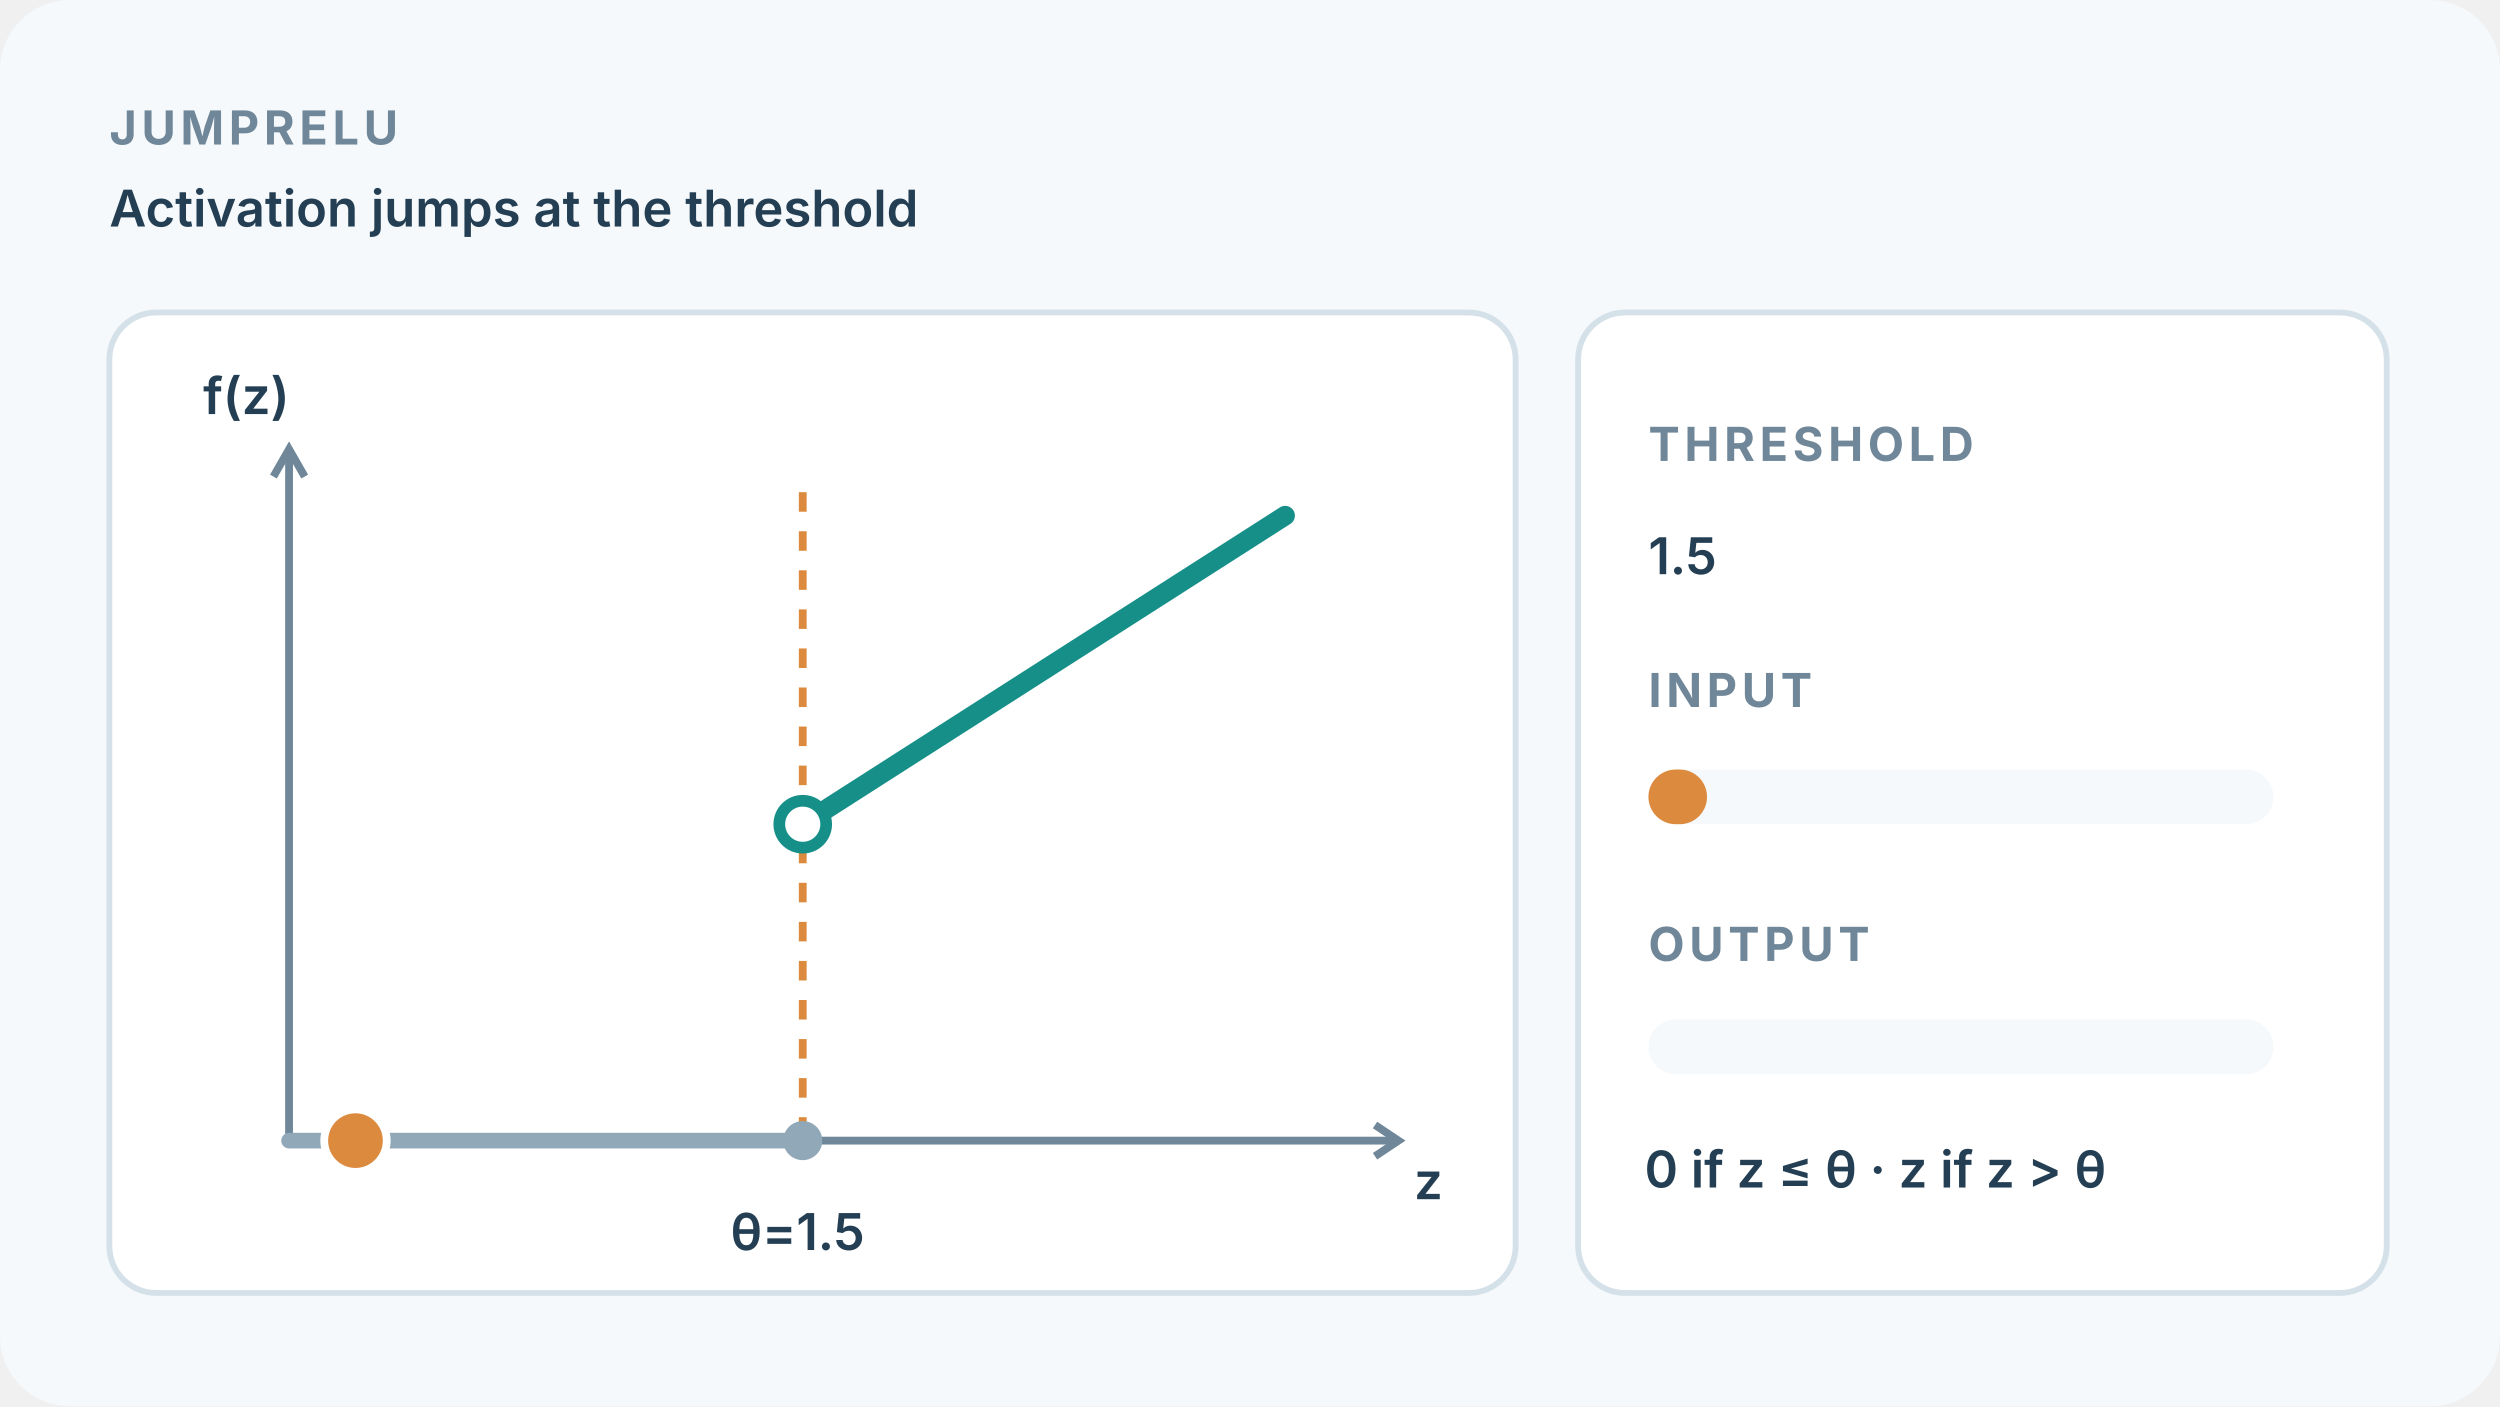
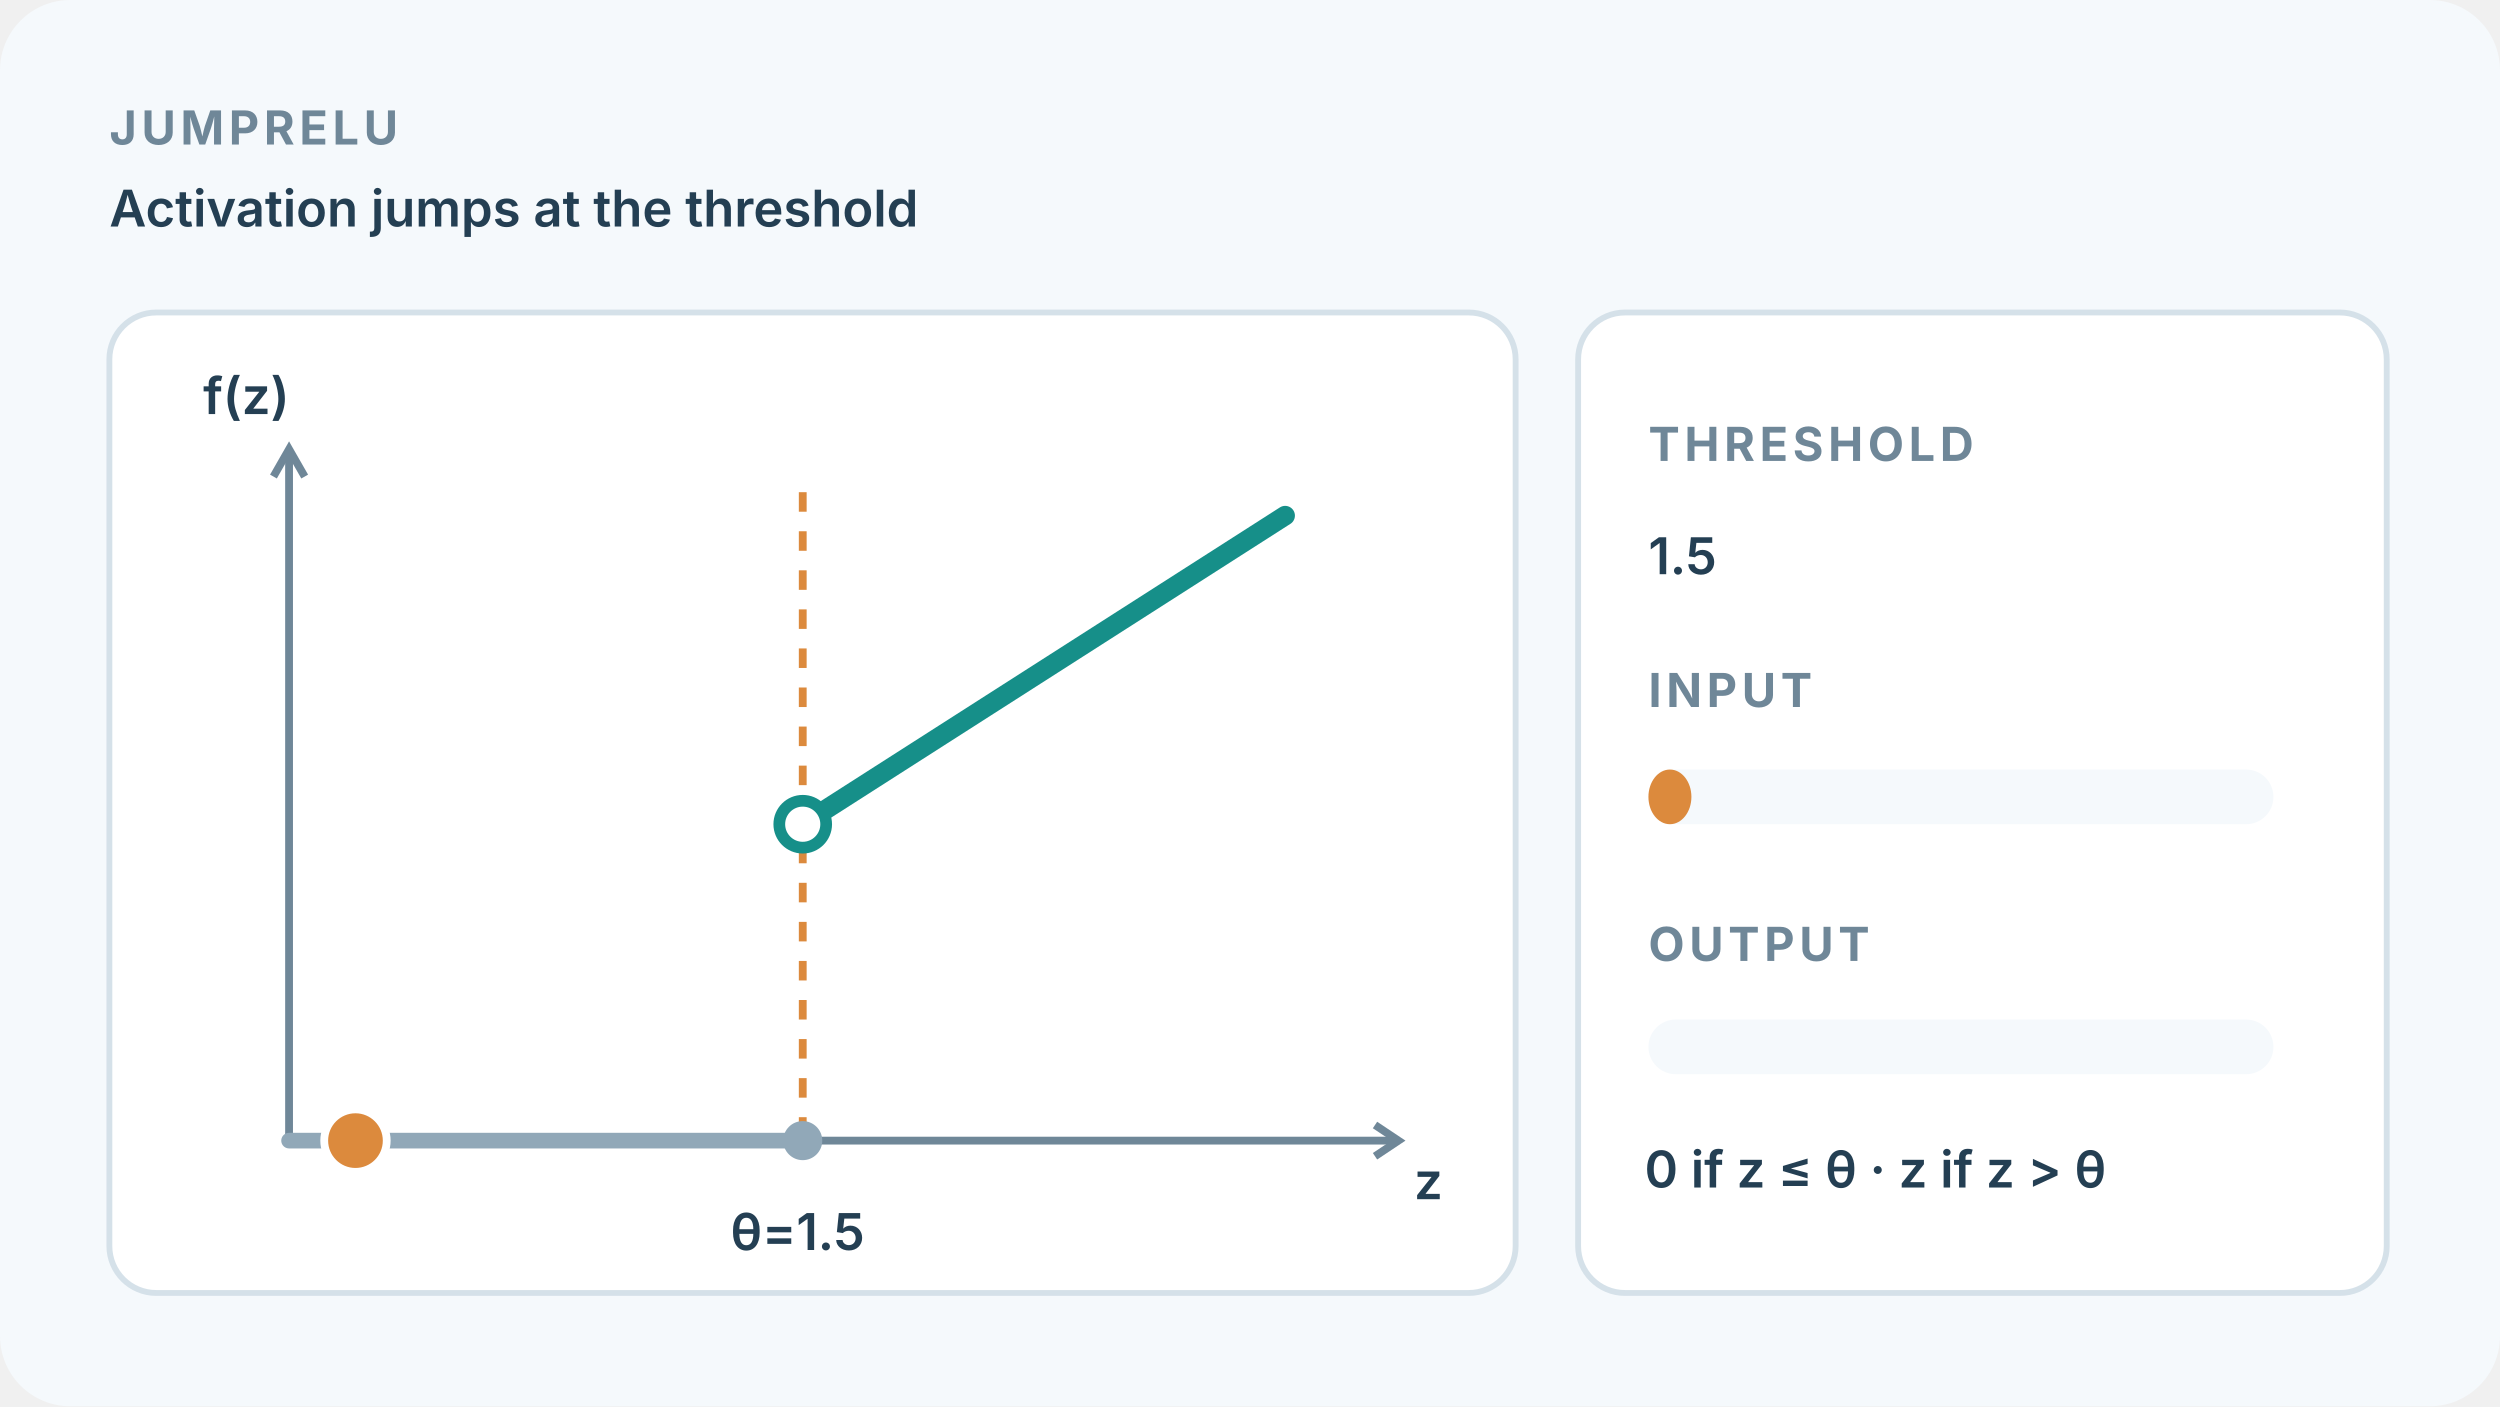
<svg xmlns="http://www.w3.org/2000/svg" viewBox="0 0 640 360" role="img" aria-labelledby="title desc">
  <style>text{font-family:Inter,system-ui,Arial,sans-serif;fill:#243f53}.cap{font-size:12px;font-weight:700;letter-spacing:1.2px;fill:#6f8798}.small{font-size:13px;font-weight:600}.panel{fill:white;stroke:#d5e1e9;stroke-width:1.5} @media(prefers-reduced-motion:reduce){animate{display:none}}</style>
  <rect width="640" height="360" rx="18" fill="#f5f9fc" />
  <text x="28" y="37" class="cap">JUMPRELU</text>
  <text x="28" y="58" class="small">Activation jumps at the threshold</text>
  <rect class="panel" x="28" y="80" width="360" height="251" rx="12" />
  <rect class="panel" x="404" y="80" width="207" height="251" rx="12" />
  <path d="M74 292H358 M74 292V115" stroke="#6f8798" stroke-width="2" />
  <path d="M70 122L74 115L78 122 M352 288L358 292L352 296" stroke="#6f8798" stroke-width="2" fill="none" />
  <text x="362" y="307" class="small">z</text>
  <text x="52" y="106" class="small">f(z)</text>
  <path d="M205.5 126V292" stroke="#dc8a3d" stroke-width="2" stroke-dasharray="5 5" />
  <text x="187" y="320" class="small">θ=1.5</text>
  <path d="M74 292H205.5" stroke="#91a8b8" stroke-width="4" fill="none" stroke-linecap="round" />
  <path d="M205.5 211L329 132" fill="none" stroke="#168f89" stroke-width="5" stroke-linecap="round" />
  <circle cx="205.5" cy="292" r="5" fill="#91a8b8" />
  <circle cx="205.5" cy="211" r="6" fill="white" stroke="#168f89" stroke-width="3" />
  <circle cx="91" cy="292" r="8" fill="#dc8a3d" stroke="white" stroke-width="2">
    <animate attributeName="cx" values="91;202;208;329;91" keyTimes="0;.45;.46;.94;1" dur="9s" repeatCount="indefinite" />
    <animate attributeName="cy" values="292;292;209;132;292" keyTimes="0;.45;.46;.94;1" dur="9s" repeatCount="indefinite" />
  </circle>
  <text x="422" y="118" class="cap">THRESHOLD</text>
  <text x="422" y="147" class="small">1.5</text>
  <text x="422" y="181" class="cap">INPUT</text>
  <rect x="422" y="197" width="160" height="14" rx="7" fill="#f5f9fc" />
-   <rect x="422" y="197" width="15" height="14" rx="7" fill="#dc8a3d">
-     <animate attributeName="width" values="15;80;84;150;15" keyTimes="0;.45;.46;.94;1" dur="9s" repeatCount="indefinite" />
+   <rect x="422" y="197" width="11" height="14" rx="7" fill="#dc8a3d">
+     <animate attributeName="width" values="11;80;84;160;11" keyTimes="0;.45;.46;.94;1" dur="9s" repeatCount="indefinite" />
  </rect>
  <text x="422" y="246" class="cap">OUTPUT</text>
  <rect x="422" y="261" width="160" height="14" rx="7" fill="#f5f9fc" />
  <rect x="422" y="261" width="0" height="14" rx="7" fill="#168f89">
-     <animate attributeName="width" values="0;0;84;150;0" keyTimes="0;.45;.46;.94;1" dur="9s" repeatCount="indefinite" />
+     <animate attributeName="width" values="0;0;84;160;0" keyTimes="0;.45;.46;.94;1" dur="9s" repeatCount="indefinite" />
  </rect>
  <text x="421" y="304" class="small">0 if z ≤ θ · z if z &gt; θ</text>
</svg>
